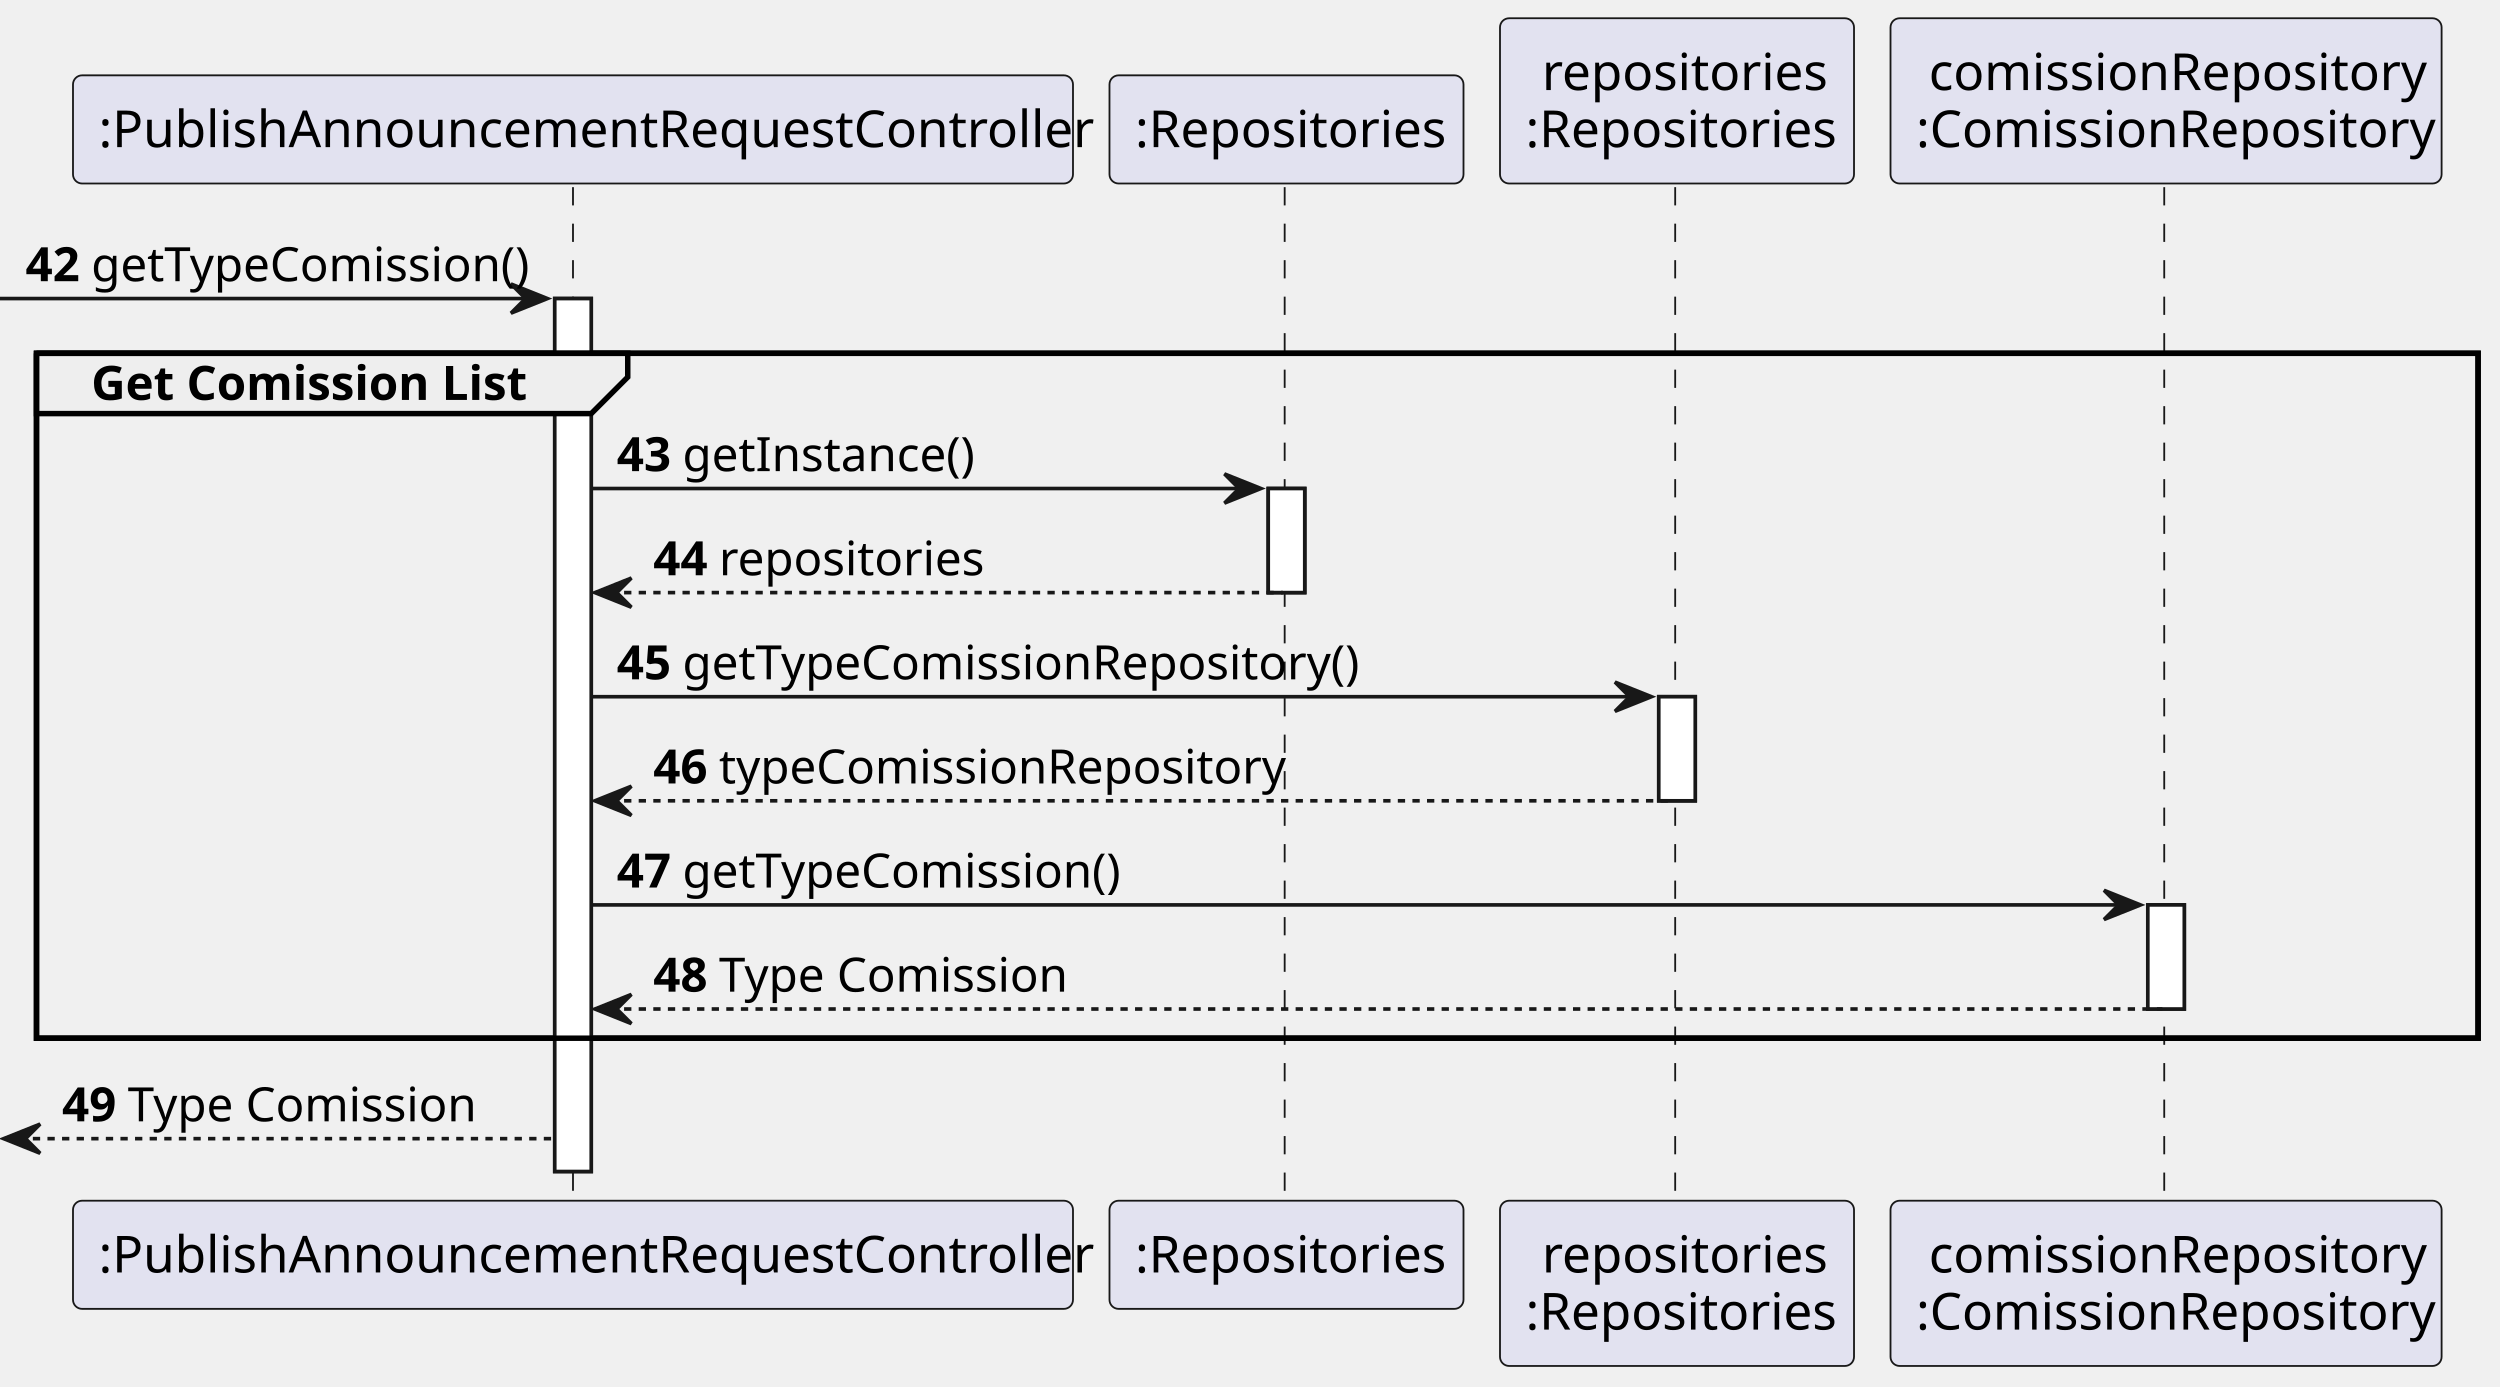
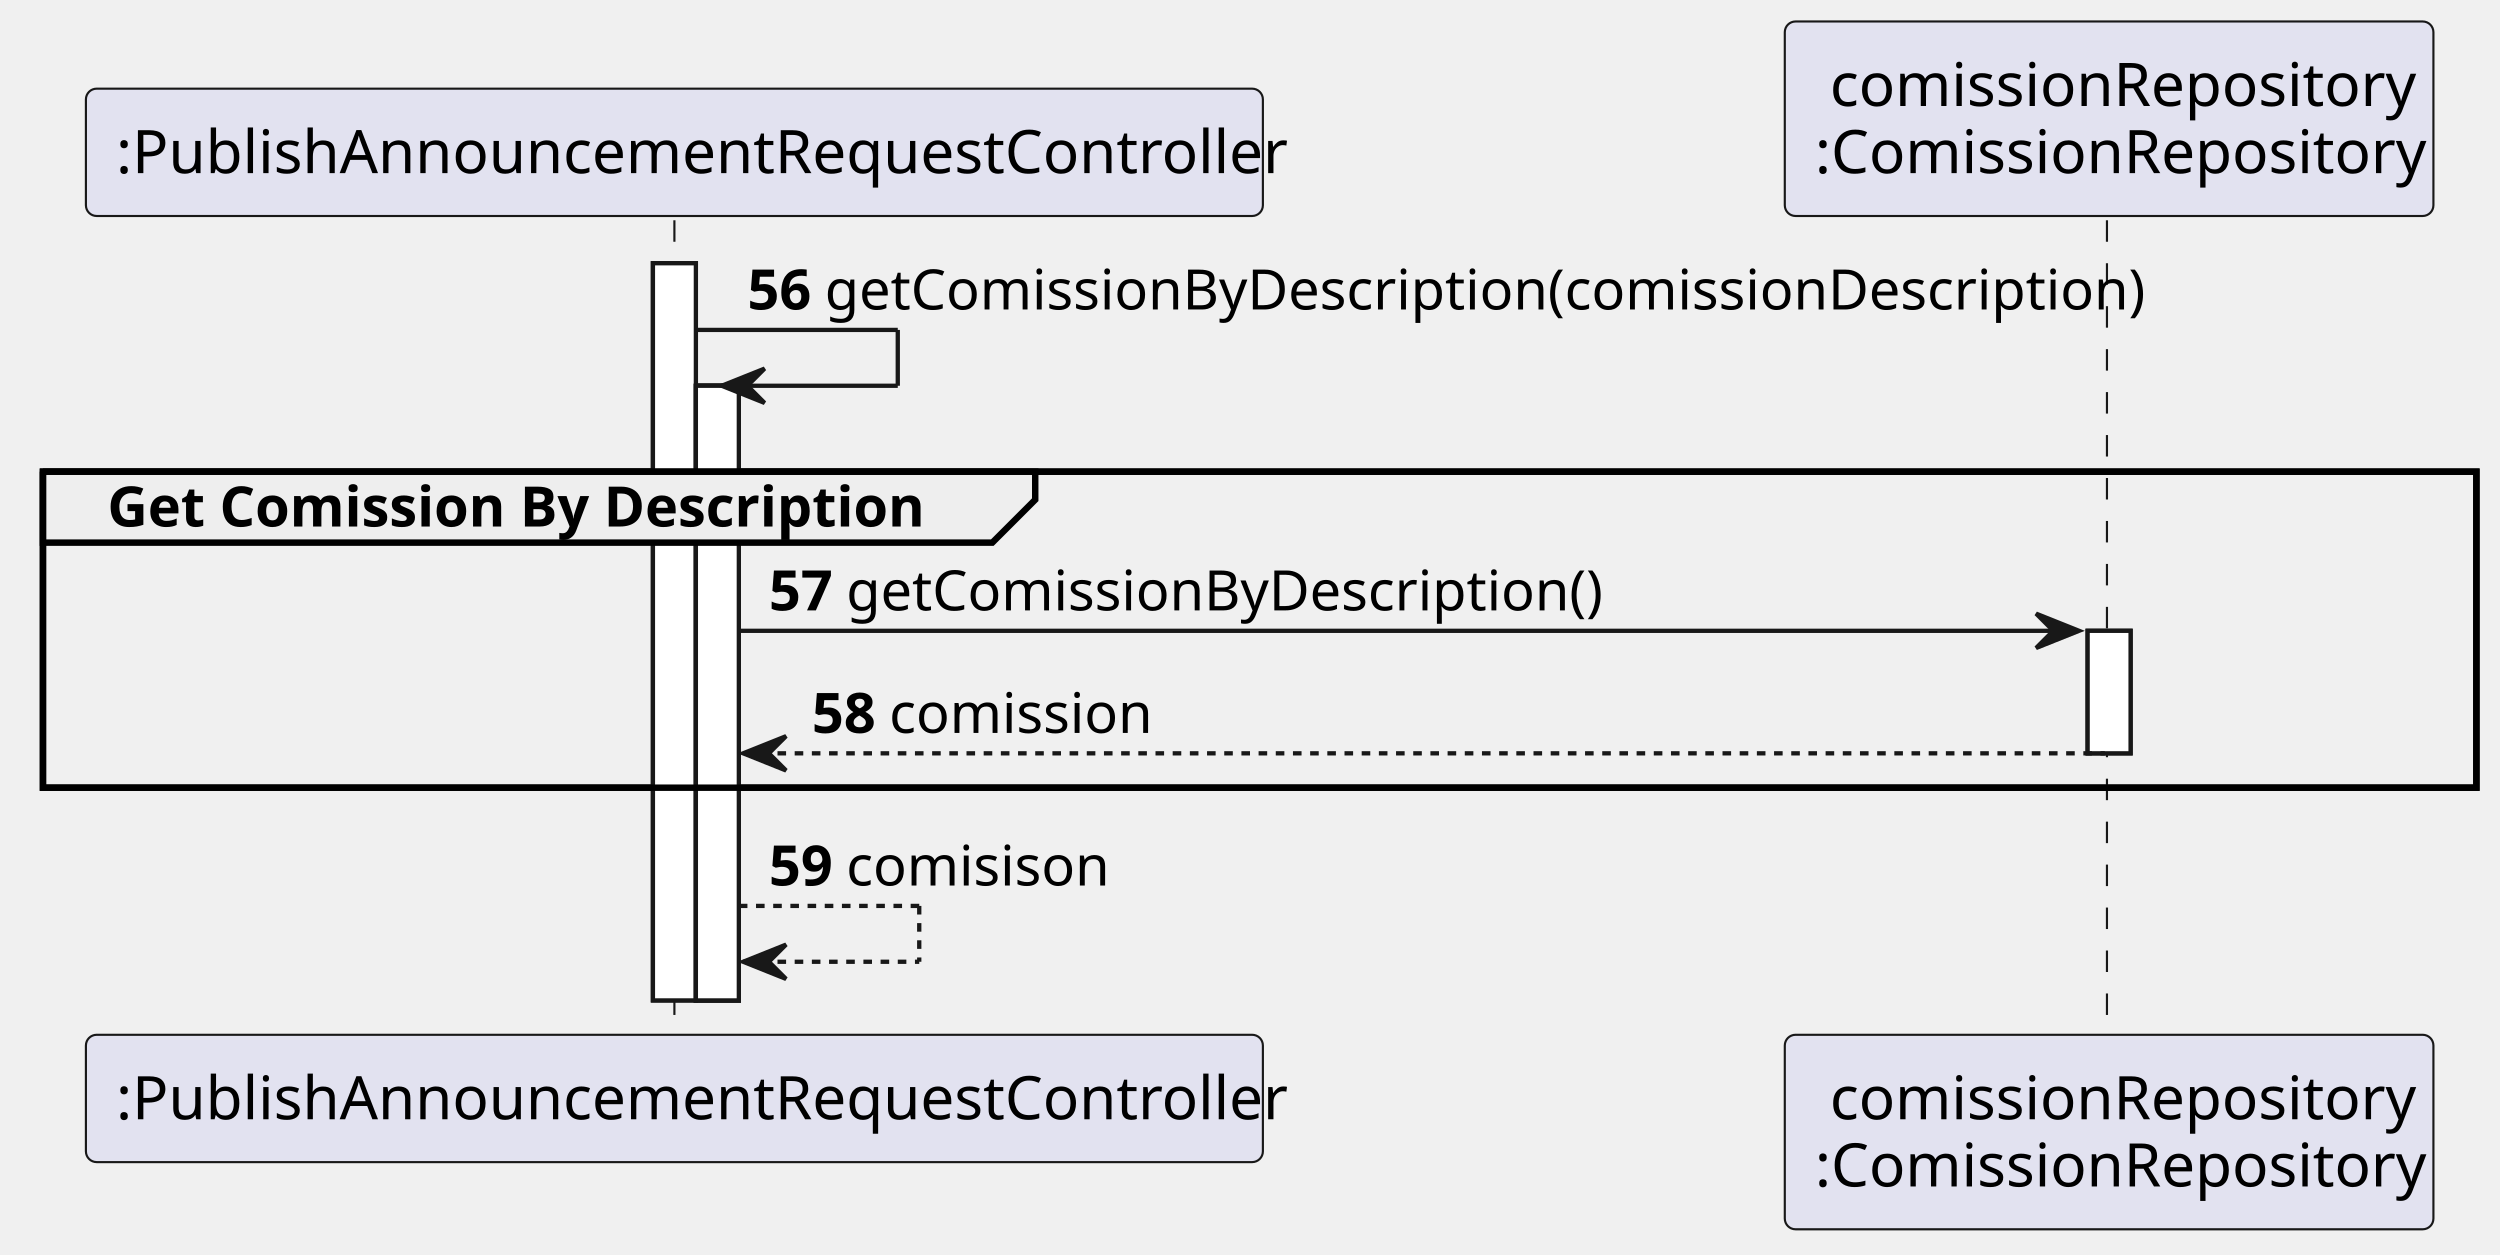
- <svg xmlns="http://www.w3.org/2000/svg" contentStyleType="text/css" height="380px" preserveAspectRatio="none" style="width:685px;height:380px;background:#FFFFFF;" version="1.1" viewBox="0 0 685 380" width="685px" zoomAndPan="magnify">
+ <svg xmlns="http://www.w3.org/2000/svg" contentStyleType="text/css" height="292px" preserveAspectRatio="none" style="width:582px;height:292px;background:#FFFFFF;" version="1.1" viewBox="0 0 582 292" width="582px" zoomAndPan="magnify">
  <defs />
  <g>
-     <rect fill="#FFFFFF" height="239.188" style="stroke:#181818;stroke-width:1.0;" width="10" x="152" y="81.805" />
-     <rect fill="#FFFFFF" height="28.523" style="stroke:#181818;stroke-width:1.0;" width="10" x="347.5" y="133.852" />
-     <rect fill="#FFFFFF" height="28.523" style="stroke:#181818;stroke-width:1.0;" width="10" x="454.5" y="190.898" />
-     <rect fill="#FFFFFF" height="28.523" style="stroke:#181818;stroke-width:1.0;" width="10" x="588.5" y="247.945" />
-     <rect fill="none" height="187.664" style="stroke:#000000;stroke-width:1.5;" width="669" x="10" y="96.805" />
-     <line style="stroke:#181818;stroke-width:0.5;stroke-dasharray:5.0,5.0;" x1="157" x2="157" y1="51.281" y2="329.992" />
-     <line style="stroke:#181818;stroke-width:0.5;stroke-dasharray:5.0,5.0;" x1="352" x2="352" y1="51.281" y2="329.992" />
-     <line style="stroke:#181818;stroke-width:0.5;stroke-dasharray:5.0,5.0;" x1="459" x2="459" y1="51.281" y2="329.992" />
-     <line style="stroke:#181818;stroke-width:0.5;stroke-dasharray:5.0,5.0;" x1="593" x2="593" y1="51.281" y2="329.992" />
+     <rect fill="#FFFFFF" height="171.617" style="stroke:#181818;stroke-width:1.0;" width="10" x="152" y="61.281" />
+     <rect fill="#FFFFFF" height="143.094" style="stroke:#181818;stroke-width:1.0;" width="10" x="162" y="89.805" />
+     <rect fill="#FFFFFF" height="143.094" style="stroke:#181818;stroke-width:1.0;" width="10" x="162" y="89.805" />
+     <rect fill="#FFFFFF" height="28.523" style="stroke:#181818;stroke-width:1.0;" width="10" x="486" y="146.852" />
+     <rect fill="none" height="73.57" style="stroke:#000000;stroke-width:1.5;" width="566.5" x="10" y="109.805" />
+     <line style="stroke:#181818;stroke-width:0.5;stroke-dasharray:5.0,5.0;" x1="157" x2="157" y1="51.281" y2="241.898" />
+     <line style="stroke:#181818;stroke-width:0.5;stroke-dasharray:5.0,5.0;" x1="490.5" x2="490.5" y1="51.281" y2="241.898" />
    <rect fill="#E2E2F0" height="29.641" rx="2.5" ry="2.5" style="stroke:#181818;stroke-width:0.5;" width="274" x="20" y="20.641" />
    <text fill="#000000" font-family="sans-serif" font-size="14" lengthAdjust="spacing" textLength="260" x="27" y="40.315">:PublishAnnouncementRequestController</text>
-     <rect fill="#E2E2F0" height="29.641" rx="2.5" ry="2.5" style="stroke:#181818;stroke-width:0.5;" width="274" x="20" y="328.992" />
-     <text fill="#000000" font-family="sans-serif" font-size="14" lengthAdjust="spacing" textLength="260" x="27" y="348.666">:PublishAnnouncementRequestController</text>
-     <rect fill="#E2E2F0" height="29.641" rx="2.5" ry="2.5" style="stroke:#181818;stroke-width:0.5;" width="97" x="304" y="20.641" />
-     <text fill="#000000" font-family="sans-serif" font-size="14" lengthAdjust="spacing" textLength="83" x="311" y="40.315">:Repositories</text>
-     <rect fill="#E2E2F0" height="29.641" rx="2.5" ry="2.5" style="stroke:#181818;stroke-width:0.5;" width="97" x="304" y="328.992" />
-     <text fill="#000000" font-family="sans-serif" font-size="14" lengthAdjust="spacing" textLength="83" x="311" y="348.666">:Repositories</text>
-     <rect fill="#E2E2F0" height="45.281" rx="2.5" ry="2.5" style="stroke:#181818;stroke-width:0.5;" width="97" x="411" y="5" />
-     <text fill="#000000" font-family="sans-serif" font-size="14" lengthAdjust="spacing" textLength="74" x="422.5" y="24.674">repositories</text>
-     <text fill="#000000" font-family="sans-serif" font-size="14" lengthAdjust="spacing" textLength="83" x="418" y="40.315">:Repositories</text>
-     <rect fill="#E2E2F0" height="45.281" rx="2.5" ry="2.5" style="stroke:#181818;stroke-width:0.5;" width="97" x="411" y="328.992" />
-     <text fill="#000000" font-family="sans-serif" font-size="14" lengthAdjust="spacing" textLength="74" x="422.5" y="348.666">repositories</text>
-     <text fill="#000000" font-family="sans-serif" font-size="14" lengthAdjust="spacing" textLength="83" x="418" y="364.307">:Repositories</text>
-     <rect fill="#E2E2F0" height="45.281" rx="2.5" ry="2.5" style="stroke:#181818;stroke-width:0.5;" width="151" x="518" y="5" />
-     <text fill="#000000" font-family="sans-serif" font-size="14" lengthAdjust="spacing" textLength="130" x="528.5" y="24.674">comissionRepository</text>
-     <text fill="#000000" font-family="sans-serif" font-size="14" lengthAdjust="spacing" textLength="137" x="525" y="40.315">:ComissionRepository</text>
-     <rect fill="#E2E2F0" height="45.281" rx="2.5" ry="2.5" style="stroke:#181818;stroke-width:0.5;" width="151" x="518" y="328.992" />
-     <text fill="#000000" font-family="sans-serif" font-size="14" lengthAdjust="spacing" textLength="130" x="528.5" y="348.666">comissionRepository</text>
-     <text fill="#000000" font-family="sans-serif" font-size="14" lengthAdjust="spacing" textLength="137" x="525" y="364.307">:ComissionRepository</text>
-     <rect fill="#FFFFFF" height="239.188" style="stroke:#181818;stroke-width:1.0;" width="10" x="152" y="81.805" />
-     <rect fill="#FFFFFF" height="28.523" style="stroke:#181818;stroke-width:1.0;" width="10" x="347.5" y="133.852" />
-     <rect fill="#FFFFFF" height="28.523" style="stroke:#181818;stroke-width:1.0;" width="10" x="454.5" y="190.898" />
-     <rect fill="#FFFFFF" height="28.523" style="stroke:#181818;stroke-width:1.0;" width="10" x="588.5" y="247.945" />
-     <polygon fill="#181818" points="140,77.805,150,81.805,140,85.805,144,81.805" style="stroke:#181818;stroke-width:1.0;" />
-     <line style="stroke:#181818;stroke-width:1.0;" x1="0" x2="146" y1="81.805" y2="81.805" />
-     <text fill="#000000" font-family="sans-serif" font-size="13" font-weight="bold" lengthAdjust="spacing" textLength="14" x="7" y="77.05">42</text>
-     <text fill="#000000" font-family="sans-serif" font-size="13" lengthAdjust="spacing" textLength="115" x="25" y="77.05">getTypeComission()</text>
-     <path d="M10,96.805 L172,96.805 L172,103.328 L162,113.328 L10,113.328 L10,96.805 " fill="#EEEEEE" style="stroke:#000000;stroke-width:1.5;" />
-     <rect fill="none" height="187.664" style="stroke:#000000;stroke-width:1.5;" width="669" x="10" y="96.805" />
-     <text fill="#000000" font-family="sans-serif" font-size="13" font-weight="bold" lengthAdjust="spacing" textLength="117" x="25" y="109.573">Get Comission List</text>
-     <polygon fill="#181818" points="335.5,129.852,345.5,133.852,335.5,137.852,339.5,133.852" style="stroke:#181818;stroke-width:1.0;" />
-     <line style="stroke:#181818;stroke-width:1.0;" x1="162" x2="341.5" y1="133.852" y2="133.852" />
-     <text fill="#000000" font-family="sans-serif" font-size="13" font-weight="bold" lengthAdjust="spacing" textLength="14" x="169" y="129.097">43</text>
-     <text fill="#000000" font-family="sans-serif" font-size="13" lengthAdjust="spacing" textLength="75" x="187" y="129.097">getInstance()</text>
-     <polygon fill="#181818" points="173,158.375,163,162.375,173,166.375,169,162.375" style="stroke:#181818;stroke-width:1.0;" />
-     <line style="stroke:#181818;stroke-width:1.0;stroke-dasharray:2.0,2.0;" x1="167" x2="351.5" y1="162.375" y2="162.375" />
-     <text fill="#000000" font-family="sans-serif" font-size="13" font-weight="bold" lengthAdjust="spacing" textLength="14" x="179" y="157.62">44</text>
-     <text fill="#000000" font-family="sans-serif" font-size="13" lengthAdjust="spacing" textLength="67" x="197" y="157.62">repositories</text>
-     <polygon fill="#181818" points="442.5,186.898,452.5,190.898,442.5,194.898,446.5,190.898" style="stroke:#181818;stroke-width:1.0;" />
-     <line style="stroke:#181818;stroke-width:1.0;" x1="162" x2="448.5" y1="190.898" y2="190.898" />
-     <text fill="#000000" font-family="sans-serif" font-size="13" font-weight="bold" lengthAdjust="spacing" textLength="14" x="169" y="186.144">45</text>
-     <text fill="#000000" font-family="sans-serif" font-size="13" lengthAdjust="spacing" textLength="177" x="187" y="186.144">getTypeComissionRepository()</text>
-     <polygon fill="#181818" points="173,215.422,163,219.422,173,223.422,169,219.422" style="stroke:#181818;stroke-width:1.0;" />
-     <line style="stroke:#181818;stroke-width:1.0;stroke-dasharray:2.0,2.0;" x1="167" x2="458.5" y1="219.422" y2="219.422" />
-     <text fill="#000000" font-family="sans-serif" font-size="13" font-weight="bold" lengthAdjust="spacing" textLength="14" x="179" y="214.667">46</text>
-     <text fill="#000000" font-family="sans-serif" font-size="13" lengthAdjust="spacing" textLength="148" x="197" y="214.667">typeComissionRepository</text>
-     <polygon fill="#181818" points="576.5,243.945,586.5,247.945,576.5,251.945,580.5,247.945" style="stroke:#181818;stroke-width:1.0;" />
-     <line style="stroke:#181818;stroke-width:1.0;" x1="162" x2="582.5" y1="247.945" y2="247.945" />
-     <text fill="#000000" font-family="sans-serif" font-size="13" font-weight="bold" lengthAdjust="spacing" textLength="14" x="169" y="243.19">47</text>
-     <text fill="#000000" font-family="sans-serif" font-size="13" lengthAdjust="spacing" textLength="115" x="187" y="243.19">getTypeComission()</text>
-     <polygon fill="#181818" points="173,272.469,163,276.469,173,280.469,169,276.469" style="stroke:#181818;stroke-width:1.0;" />
-     <line style="stroke:#181818;stroke-width:1.0;stroke-dasharray:2.0,2.0;" x1="167" x2="592.5" y1="276.469" y2="276.469" />
-     <text fill="#000000" font-family="sans-serif" font-size="13" font-weight="bold" lengthAdjust="spacing" textLength="14" x="179" y="271.714">48</text>
-     <text fill="#000000" font-family="sans-serif" font-size="13" lengthAdjust="spacing" textLength="93" x="197" y="271.714">Type Comission</text>
-     <polygon fill="#181818" points="11,307.992,1,311.992,11,315.992,7,311.992" style="stroke:#181818;stroke-width:1.0;" />
-     <line style="stroke:#181818;stroke-width:1.0;stroke-dasharray:2.0,2.0;" x1="5" x2="151" y1="311.992" y2="311.992" />
-     <text fill="#000000" font-family="sans-serif" font-size="13" font-weight="bold" lengthAdjust="spacing" textLength="14" x="17" y="307.237">49</text>
-     <text fill="#000000" font-family="sans-serif" font-size="13" lengthAdjust="spacing" textLength="93" x="35" y="307.237">Type Comission</text>
+     <rect fill="#E2E2F0" height="29.641" rx="2.5" ry="2.5" style="stroke:#181818;stroke-width:0.5;" width="274" x="20" y="240.898" />
+     <text fill="#000000" font-family="sans-serif" font-size="14" lengthAdjust="spacing" textLength="260" x="27" y="260.572">:PublishAnnouncementRequestController</text>
+     <rect fill="#E2E2F0" height="45.281" rx="2.5" ry="2.5" style="stroke:#181818;stroke-width:0.5;" width="151" x="415.5" y="5" />
+     <text fill="#000000" font-family="sans-serif" font-size="14" lengthAdjust="spacing" textLength="130" x="426" y="24.674">comissionRepository</text>
+     <text fill="#000000" font-family="sans-serif" font-size="14" lengthAdjust="spacing" textLength="137" x="422.5" y="40.315">:ComissionRepository</text>
+     <rect fill="#E2E2F0" height="45.281" rx="2.5" ry="2.5" style="stroke:#181818;stroke-width:0.5;" width="151" x="415.5" y="240.898" />
+     <text fill="#000000" font-family="sans-serif" font-size="14" lengthAdjust="spacing" textLength="130" x="426" y="260.572">comissionRepository</text>
+     <text fill="#000000" font-family="sans-serif" font-size="14" lengthAdjust="spacing" textLength="137" x="422.5" y="276.213">:ComissionRepository</text>
+     <rect fill="#FFFFFF" height="171.617" style="stroke:#181818;stroke-width:1.0;" width="10" x="152" y="61.281" />
+     <rect fill="#FFFFFF" height="143.094" style="stroke:#181818;stroke-width:1.0;" width="10" x="162" y="89.805" />
+     <rect fill="#FFFFFF" height="143.094" style="stroke:#181818;stroke-width:1.0;" width="10" x="162" y="89.805" />
+     <rect fill="#FFFFFF" height="28.523" style="stroke:#181818;stroke-width:1.0;" width="10" x="486" y="146.852" />
+     <line style="stroke:#181818;stroke-width:1.0;" x1="162" x2="209" y1="76.805" y2="76.805" />
+     <line style="stroke:#181818;stroke-width:1.0;" x1="209" x2="209" y1="76.805" y2="89.805" />
+     <line style="stroke:#181818;stroke-width:1.0;" x1="168" x2="209" y1="89.805" y2="89.805" />
+     <polygon fill="#181818" points="178,85.805,168,89.805,178,93.805,174,89.805" style="stroke:#181818;stroke-width:1.0;" />
+     <text fill="#000000" font-family="sans-serif" font-size="13" font-weight="bold" lengthAdjust="spacing" textLength="14" x="174" y="72.05">56</text>
+     <text fill="#000000" font-family="sans-serif" font-size="13" lengthAdjust="spacing" textLength="292" x="192" y="72.05">getComissionByDescription(comissionDescription)</text>
+     <path d="M10,109.805 L241,109.805 L241,116.328 L231,126.328 L10,126.328 L10,109.805 " fill="#EEEEEE" style="stroke:#000000;stroke-width:1.5;" />
+     <rect fill="none" height="73.57" style="stroke:#000000;stroke-width:1.5;" width="566.5" x="10" y="109.805" />
+     <text fill="#000000" font-family="sans-serif" font-size="13" font-weight="bold" lengthAdjust="spacing" textLength="186" x="25" y="122.573">Get Comission By Description</text>
+     <polygon fill="#181818" points="474,142.852,484,146.852,474,150.852,478,146.852" style="stroke:#181818;stroke-width:1.0;" />
+     <line style="stroke:#181818;stroke-width:1.0;" x1="172" x2="480" y1="146.852" y2="146.852" />
+     <text fill="#000000" font-family="sans-serif" font-size="13" font-weight="bold" lengthAdjust="spacing" textLength="14" x="179" y="142.097">57</text>
+     <text fill="#000000" font-family="sans-serif" font-size="13" lengthAdjust="spacing" textLength="168" x="197" y="142.097">getComissionByDescription()</text>
+     <polygon fill="#181818" points="183,171.375,173,175.375,183,179.375,179,175.375" style="stroke:#181818;stroke-width:1.0;" />
+     <line style="stroke:#181818;stroke-width:1.0;stroke-dasharray:2.0,2.0;" x1="177" x2="490" y1="175.375" y2="175.375" />
+     <text fill="#000000" font-family="sans-serif" font-size="13" font-weight="bold" lengthAdjust="spacing" textLength="14" x="189" y="170.62">58</text>
+     <text fill="#000000" font-family="sans-serif" font-size="13" lengthAdjust="spacing" textLength="59" x="207" y="170.62">comission</text>
+     <line style="stroke:#181818;stroke-width:1.0;stroke-dasharray:2.0,2.0;" x1="172" x2="214" y1="210.898" y2="210.898" />
+     <line style="stroke:#181818;stroke-width:1.0;stroke-dasharray:2.0,2.0;" x1="214" x2="214" y1="210.898" y2="223.898" />
+     <line style="stroke:#181818;stroke-width:1.0;stroke-dasharray:2.0,2.0;" x1="173" x2="214" y1="223.898" y2="223.898" />
+     <polygon fill="#181818" points="183,219.898,173,223.898,183,227.898,179,223.898" style="stroke:#181818;stroke-width:1.0;" />
+     <text fill="#000000" font-family="sans-serif" font-size="13" font-weight="bold" lengthAdjust="spacing" textLength="14" x="179" y="206.144">59</text>
+     <text fill="#000000" font-family="sans-serif" font-size="13" lengthAdjust="spacing" textLength="59" x="197" y="206.144">comisison</text>
  </g>
</svg>
